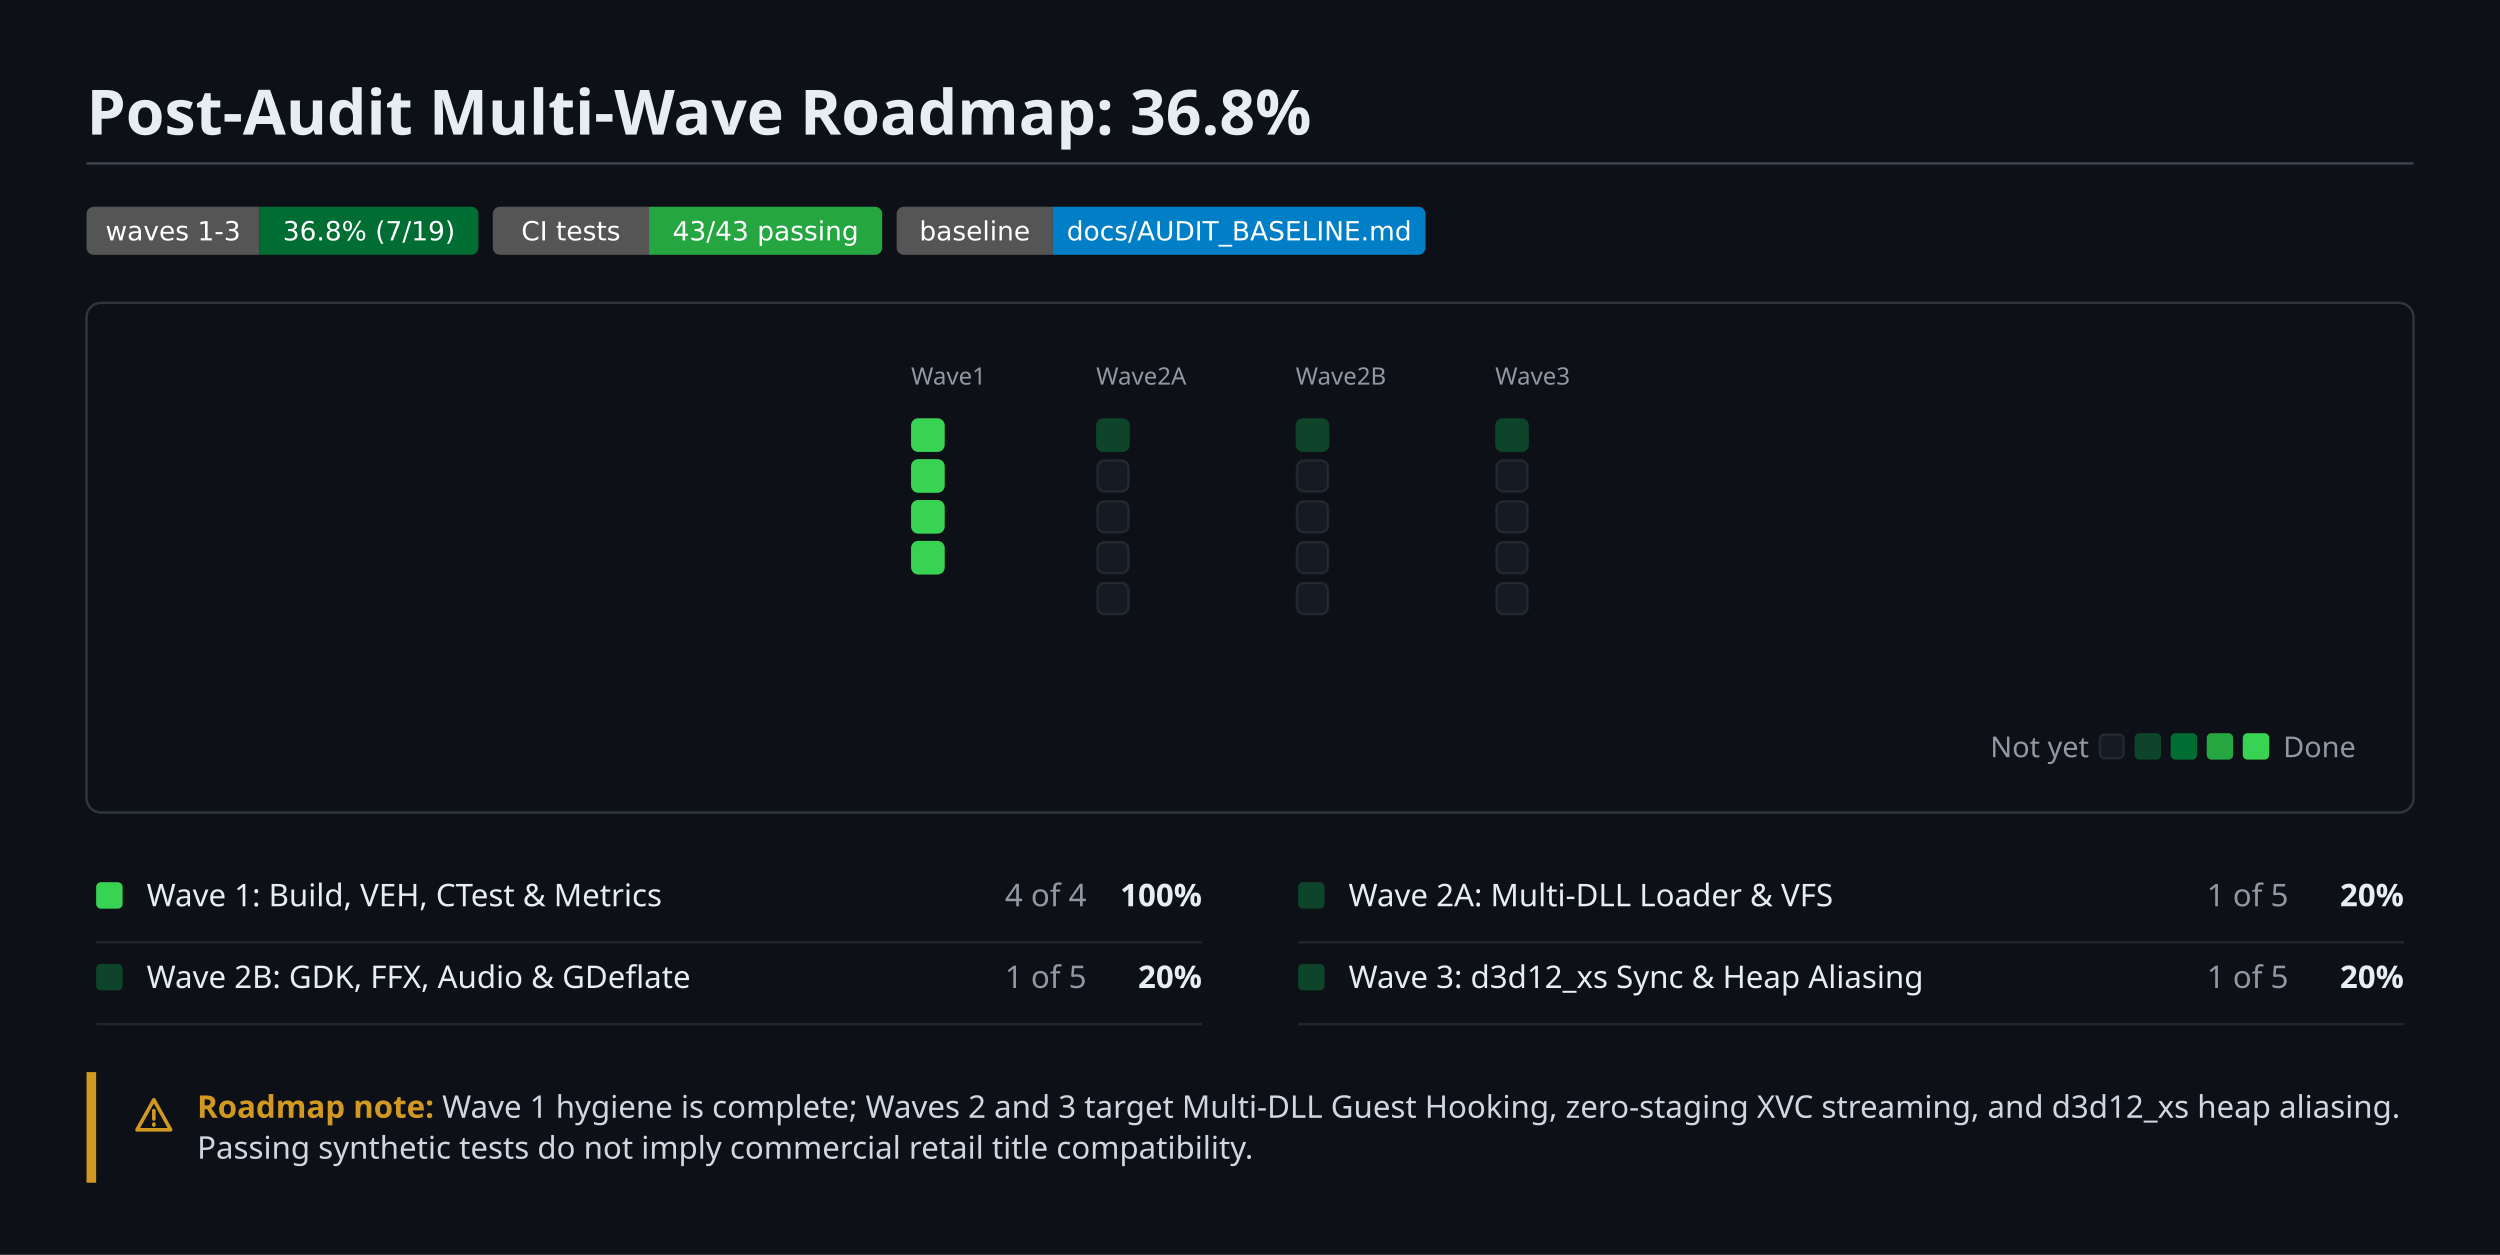
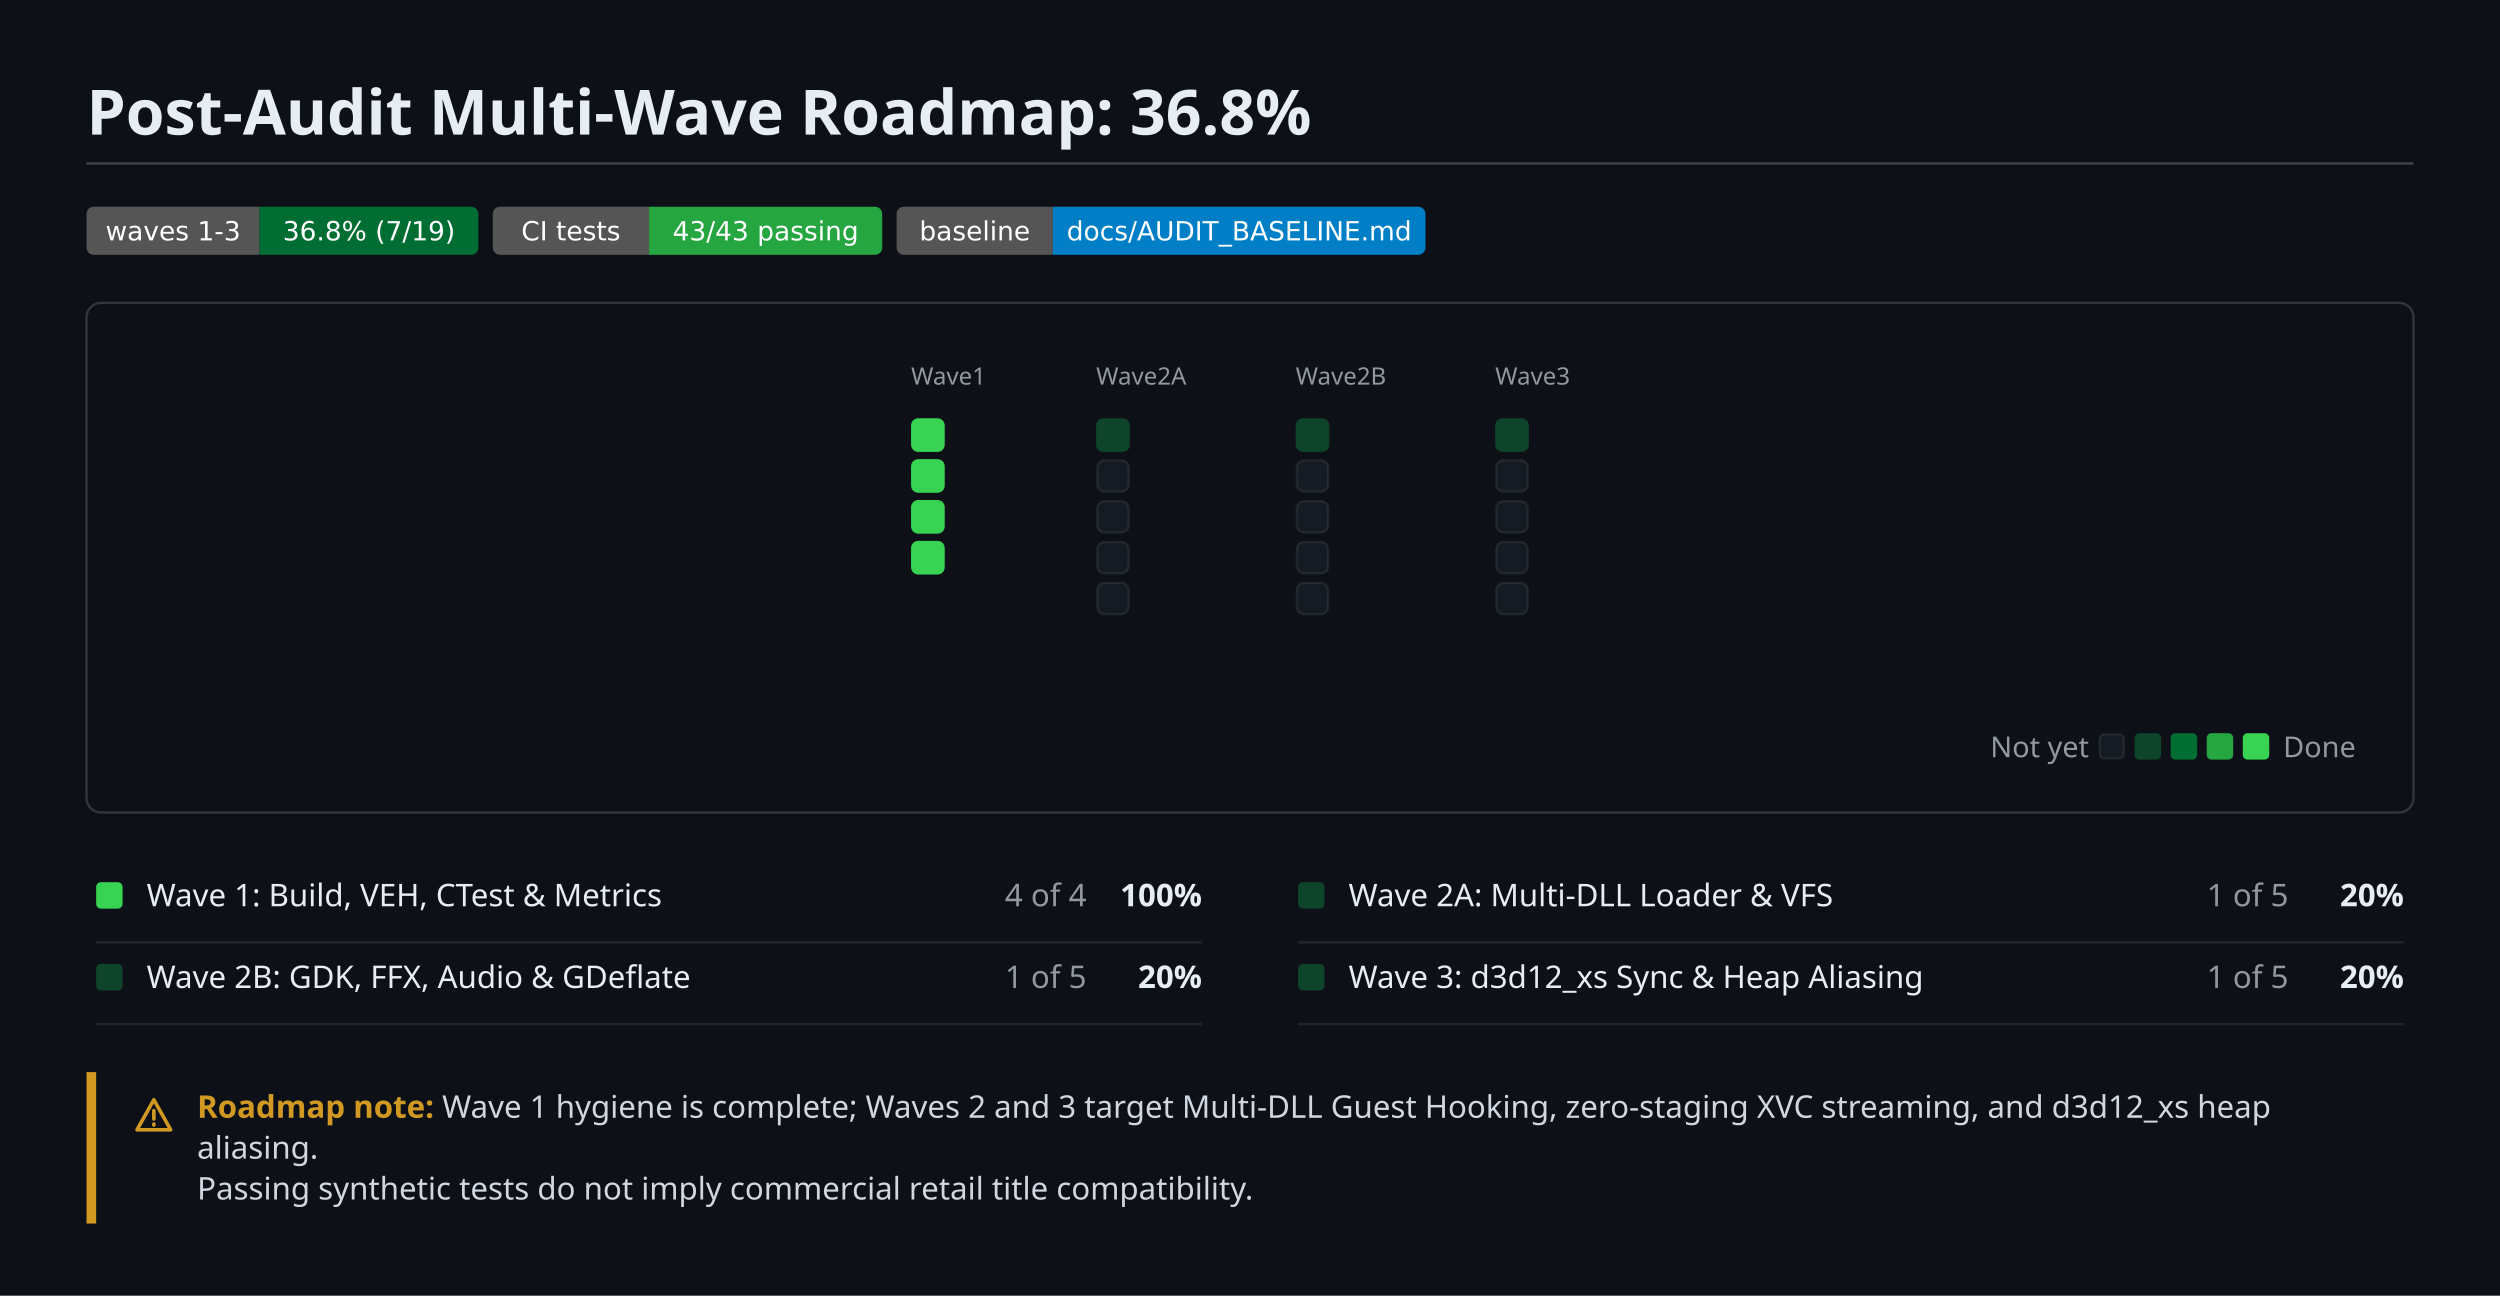
- <svg xmlns="http://www.w3.org/2000/svg" width="1040" height="522" viewBox="0 0 1040 522" role="img" aria-label="Post-Audit Multi-Wave Roadmap: 36.8%">
+ <svg xmlns="http://www.w3.org/2000/svg" width="1040" height="539" viewBox="0 0 1040 539" role="img" aria-label="Post-Audit Multi-Wave Roadmap: 36.8%">
  <style>
    text { font-family: 'Mona Sans', -apple-system, 'Segoe UI', 'Noto Sans', Helvetica, Arial, sans-serif; }
    .h2 { font-size: 26px; font-weight: 600; fill: #e6edf3; }
    .badge-txt { font-family: Verdana, 'DejaVu Sans', Geneva, sans-serif; font-size: 11px; fill: #ffffff; }
    .badge-txt-dark { font-family: Verdana, 'DejaVu Sans', Geneva, sans-serif; font-size: 11px; fill: #0d1117; }
    .g-label { font-size: 10px; fill: #9198a1; }
    .legend-txt { font-size: 12px; fill: #9198a1; }
    .r-name { font-size: 13px; fill: #e6edf3; }
    .r-count { font-size: 13px; fill: #9198a1; font-variant-numeric: tabular-nums; }
    .r-pct { font-size: 13px; font-weight: 600; fill: #e6edf3; font-variant-numeric: tabular-nums; }
    .callout-txt { font-size: 13px; fill: #d1d7e0; }
    .callout-lead { font-size: 13px; font-weight: 600; fill: #d29922; }
  </style>
-   <rect width="1040" height="522" fill="#0d1117" />
+   <rect width="1040" height="539" fill="#0d1117" />
  <text class="h2" x="36" y="56">Post-Audit Multi-Wave Roadmap: 36.8%</text>
  <line x1="36" y1="68" x2="1004" y2="68" stroke="#3d444d" stroke-width="1" />
  <clipPath id="bclip0">
    <rect x="36" y="86" width="163" height="20" rx="3" />
  </clipPath>
  <g clip-path="url(#bclip0)">
    <rect x="36" y="86" width="72" height="20" fill="#555555" />
    <rect x="108" y="86" width="91" height="20" fill="#006d32" />
    <text class="badge-txt" x="72.0" y="100" text-anchor="middle">waves 1-3</text>
    <text class="badge-txt" x="153.5" y="100" text-anchor="middle">36.8% (7/19)</text>
  </g>
  <clipPath id="bclip1">
    <rect x="205" y="86" width="162" height="20" rx="3" />
  </clipPath>
  <g clip-path="url(#bclip1)">
    <rect x="205" y="86" width="65" height="20" fill="#555555" />
    <rect x="270" y="86" width="97" height="20" fill="#26a641" />
    <text class="badge-txt" x="237.5" y="100" text-anchor="middle">CI tests</text>
    <text class="badge-txt" x="318.5" y="100" text-anchor="middle">43/43 passing</text>
  </g>
  <clipPath id="bclip2">
    <rect x="373" y="86" width="220" height="20" rx="3" />
  </clipPath>
  <g clip-path="url(#bclip2)">
    <rect x="373" y="86" width="65" height="20" fill="#555555" />
    <rect x="438" y="86" width="155" height="20" fill="#007ec6" />
    <text class="badge-txt" x="405.5" y="100" text-anchor="middle">baseline</text>
    <text class="badge-txt" x="515.5" y="100" text-anchor="middle">docs/AUDIT_BASELINE.md</text>
  </g>
  <rect x="36" y="126" width="968" height="212" rx="6" fill="#0d1117" stroke="#30363d" stroke-width="1" />
  <text class="g-label" x="379.0" y="160">Wave1</text>
  <rect x="379.0" y="174.0" width="14" height="14" rx="3" fill="#39d353" />
  <rect x="379.0" y="191.0" width="14" height="14" rx="3" fill="#39d353" />
  <rect x="379.0" y="208.0" width="14" height="14" rx="3" fill="#39d353" />
  <rect x="379.0" y="225.0" width="14" height="14" rx="3" fill="#39d353" />
  <text class="g-label" x="456.0" y="160">Wave2A</text>
  <rect x="456.0" y="174.0" width="14" height="14" rx="3" fill="#0e4429" />
  <rect x="456.5" y="191.5" width="13" height="13" rx="3" fill="#151b23" stroke="rgba(240,246,252,0.08)" stroke-width="1" />
  <rect x="456.5" y="208.5" width="13" height="13" rx="3" fill="#151b23" stroke="rgba(240,246,252,0.08)" stroke-width="1" />
  <rect x="456.5" y="225.5" width="13" height="13" rx="3" fill="#151b23" stroke="rgba(240,246,252,0.08)" stroke-width="1" />
  <rect x="456.5" y="242.5" width="13" height="13" rx="3" fill="#151b23" stroke="rgba(240,246,252,0.08)" stroke-width="1" />
  <text class="g-label" x="539.0" y="160">Wave2B</text>
  <rect x="539.0" y="174.0" width="14" height="14" rx="3" fill="#0e4429" />
  <rect x="539.5" y="191.5" width="13" height="13" rx="3" fill="#151b23" stroke="rgba(240,246,252,0.08)" stroke-width="1" />
  <rect x="539.5" y="208.5" width="13" height="13" rx="3" fill="#151b23" stroke="rgba(240,246,252,0.08)" stroke-width="1" />
  <rect x="539.5" y="225.5" width="13" height="13" rx="3" fill="#151b23" stroke="rgba(240,246,252,0.08)" stroke-width="1" />
  <rect x="539.5" y="242.5" width="13" height="13" rx="3" fill="#151b23" stroke="rgba(240,246,252,0.08)" stroke-width="1" />
  <text class="g-label" x="622.0" y="160">Wave3</text>
  <rect x="622.0" y="174.0" width="14" height="14" rx="3" fill="#0e4429" />
  <rect x="622.5" y="191.5" width="13" height="13" rx="3" fill="#151b23" stroke="rgba(240,246,252,0.08)" stroke-width="1" />
  <rect x="622.5" y="208.5" width="13" height="13" rx="3" fill="#151b23" stroke="rgba(240,246,252,0.08)" stroke-width="1" />
  <rect x="622.5" y="225.5" width="13" height="13" rx="3" fill="#151b23" stroke="rgba(240,246,252,0.08)" stroke-width="1" />
  <rect x="622.5" y="242.5" width="13" height="13" rx="3" fill="#151b23" stroke="rgba(240,246,252,0.08)" stroke-width="1" />
  <text class="legend-txt" x="980" y="315" text-anchor="end">Done</text>
  <rect x="933.0" y="305.0" width="11" height="11" rx="2" fill="#39d353" />
  <rect x="918.0" y="305.0" width="11" height="11" rx="2" fill="#26a641" />
  <rect x="903.0" y="305.0" width="11" height="11" rx="2" fill="#006d32" />
  <rect x="888.0" y="305.0" width="11" height="11" rx="2" fill="#0e4429" />
  <rect x="873.5" y="305.5" width="10" height="10" rx="2" fill="#151b23" stroke="rgba(240,246,252,0.08)" stroke-width="1" />
  <text class="legend-txt" x="869" y="315" text-anchor="end">Not yet</text>
  <rect x="40.0" y="367.0" width="11" height="11" rx="2" fill="#39d353" />
  <text class="r-name" x="61.0" y="377">Wave 1: Build, VEH, CTest &amp; Metrics</text>
  <text class="r-count" x="452.0" y="377" text-anchor="end">4 of 4</text>
  <text class="r-pct" x="500.0" y="377" text-anchor="end">100%</text>
  <line x1="40.0" y1="392" x2="500.0" y2="392" stroke="#21262d" stroke-width="1" />
  <rect x="540.0" y="367.0" width="11" height="11" rx="2" fill="#0e4429" />
  <text class="r-name" x="561.0" y="377">Wave 2A: Multi-DLL Loader &amp; VFS</text>
  <text class="r-count" x="952.0" y="377" text-anchor="end">1 of 5</text>
  <text class="r-pct" x="1000.0" y="377" text-anchor="end">20%</text>
  <line x1="540.0" y1="392" x2="1000.0" y2="392" stroke="#21262d" stroke-width="1" />
  <rect x="40.0" y="401.0" width="11" height="11" rx="2" fill="#0e4429" />
  <text class="r-name" x="61.0" y="411">Wave 2B: GDK, FFX, Audio &amp; GDeflate</text>
  <text class="r-count" x="452.0" y="411" text-anchor="end">1 of 5</text>
  <text class="r-pct" x="500.0" y="411" text-anchor="end">20%</text>
  <line x1="40.0" y1="426" x2="500.0" y2="426" stroke="#21262d" stroke-width="1" />
  <rect x="540.0" y="401.0" width="11" height="11" rx="2" fill="#0e4429" />
  <text class="r-name" x="561.0" y="411">Wave 3: d3d12_xs Sync &amp; Heap Aliasing</text>
  <text class="r-count" x="952.0" y="411" text-anchor="end">1 of 5</text>
  <text class="r-pct" x="1000.0" y="411" text-anchor="end">20%</text>
  <line x1="540.0" y1="426" x2="1000.0" y2="426" stroke="#21262d" stroke-width="1" />
-   <rect x="36" y="446" width="4" height="46" fill="#d29922" />
+   <rect x="36" y="446" width="4" height="63" fill="#d29922" />
  <g transform="translate(56,456)">
    <path d="M8 1.5 15 14H1z" fill="none" stroke="#d29922" stroke-width="1.5" stroke-linejoin="round" />
    <path d="M8 6v3.5M8 11.6v.4" stroke="#d29922" stroke-width="1.5" stroke-linecap="round" />
  </g>
  <text class="callout-txt" x="82" y="465">
-     <tspan class="callout-lead">Roadmap note:</tspan> Wave 1 hygiene is complete; Waves 2 and 3 target Multi-DLL Guest Hooking, zero-staging XVC streaming, and d3d12_xs heap aliasing.</text>
-   <text class="callout-txt" x="82" y="482">Passing synthetic tests do not imply commercial retail title compatibility.</text>
+     <tspan class="callout-lead">Roadmap note:</tspan> Wave 1 hygiene is complete; Waves 2 and 3 target Multi-DLL Guest Hooking, zero-staging XVC streaming, and d3d12_xs heap</text>
+   <text class="callout-txt" x="82" y="482">aliasing.</text>
+   <text class="callout-txt" x="82" y="499">Passing synthetic tests do not imply commercial retail title compatibility.</text>
</svg>
